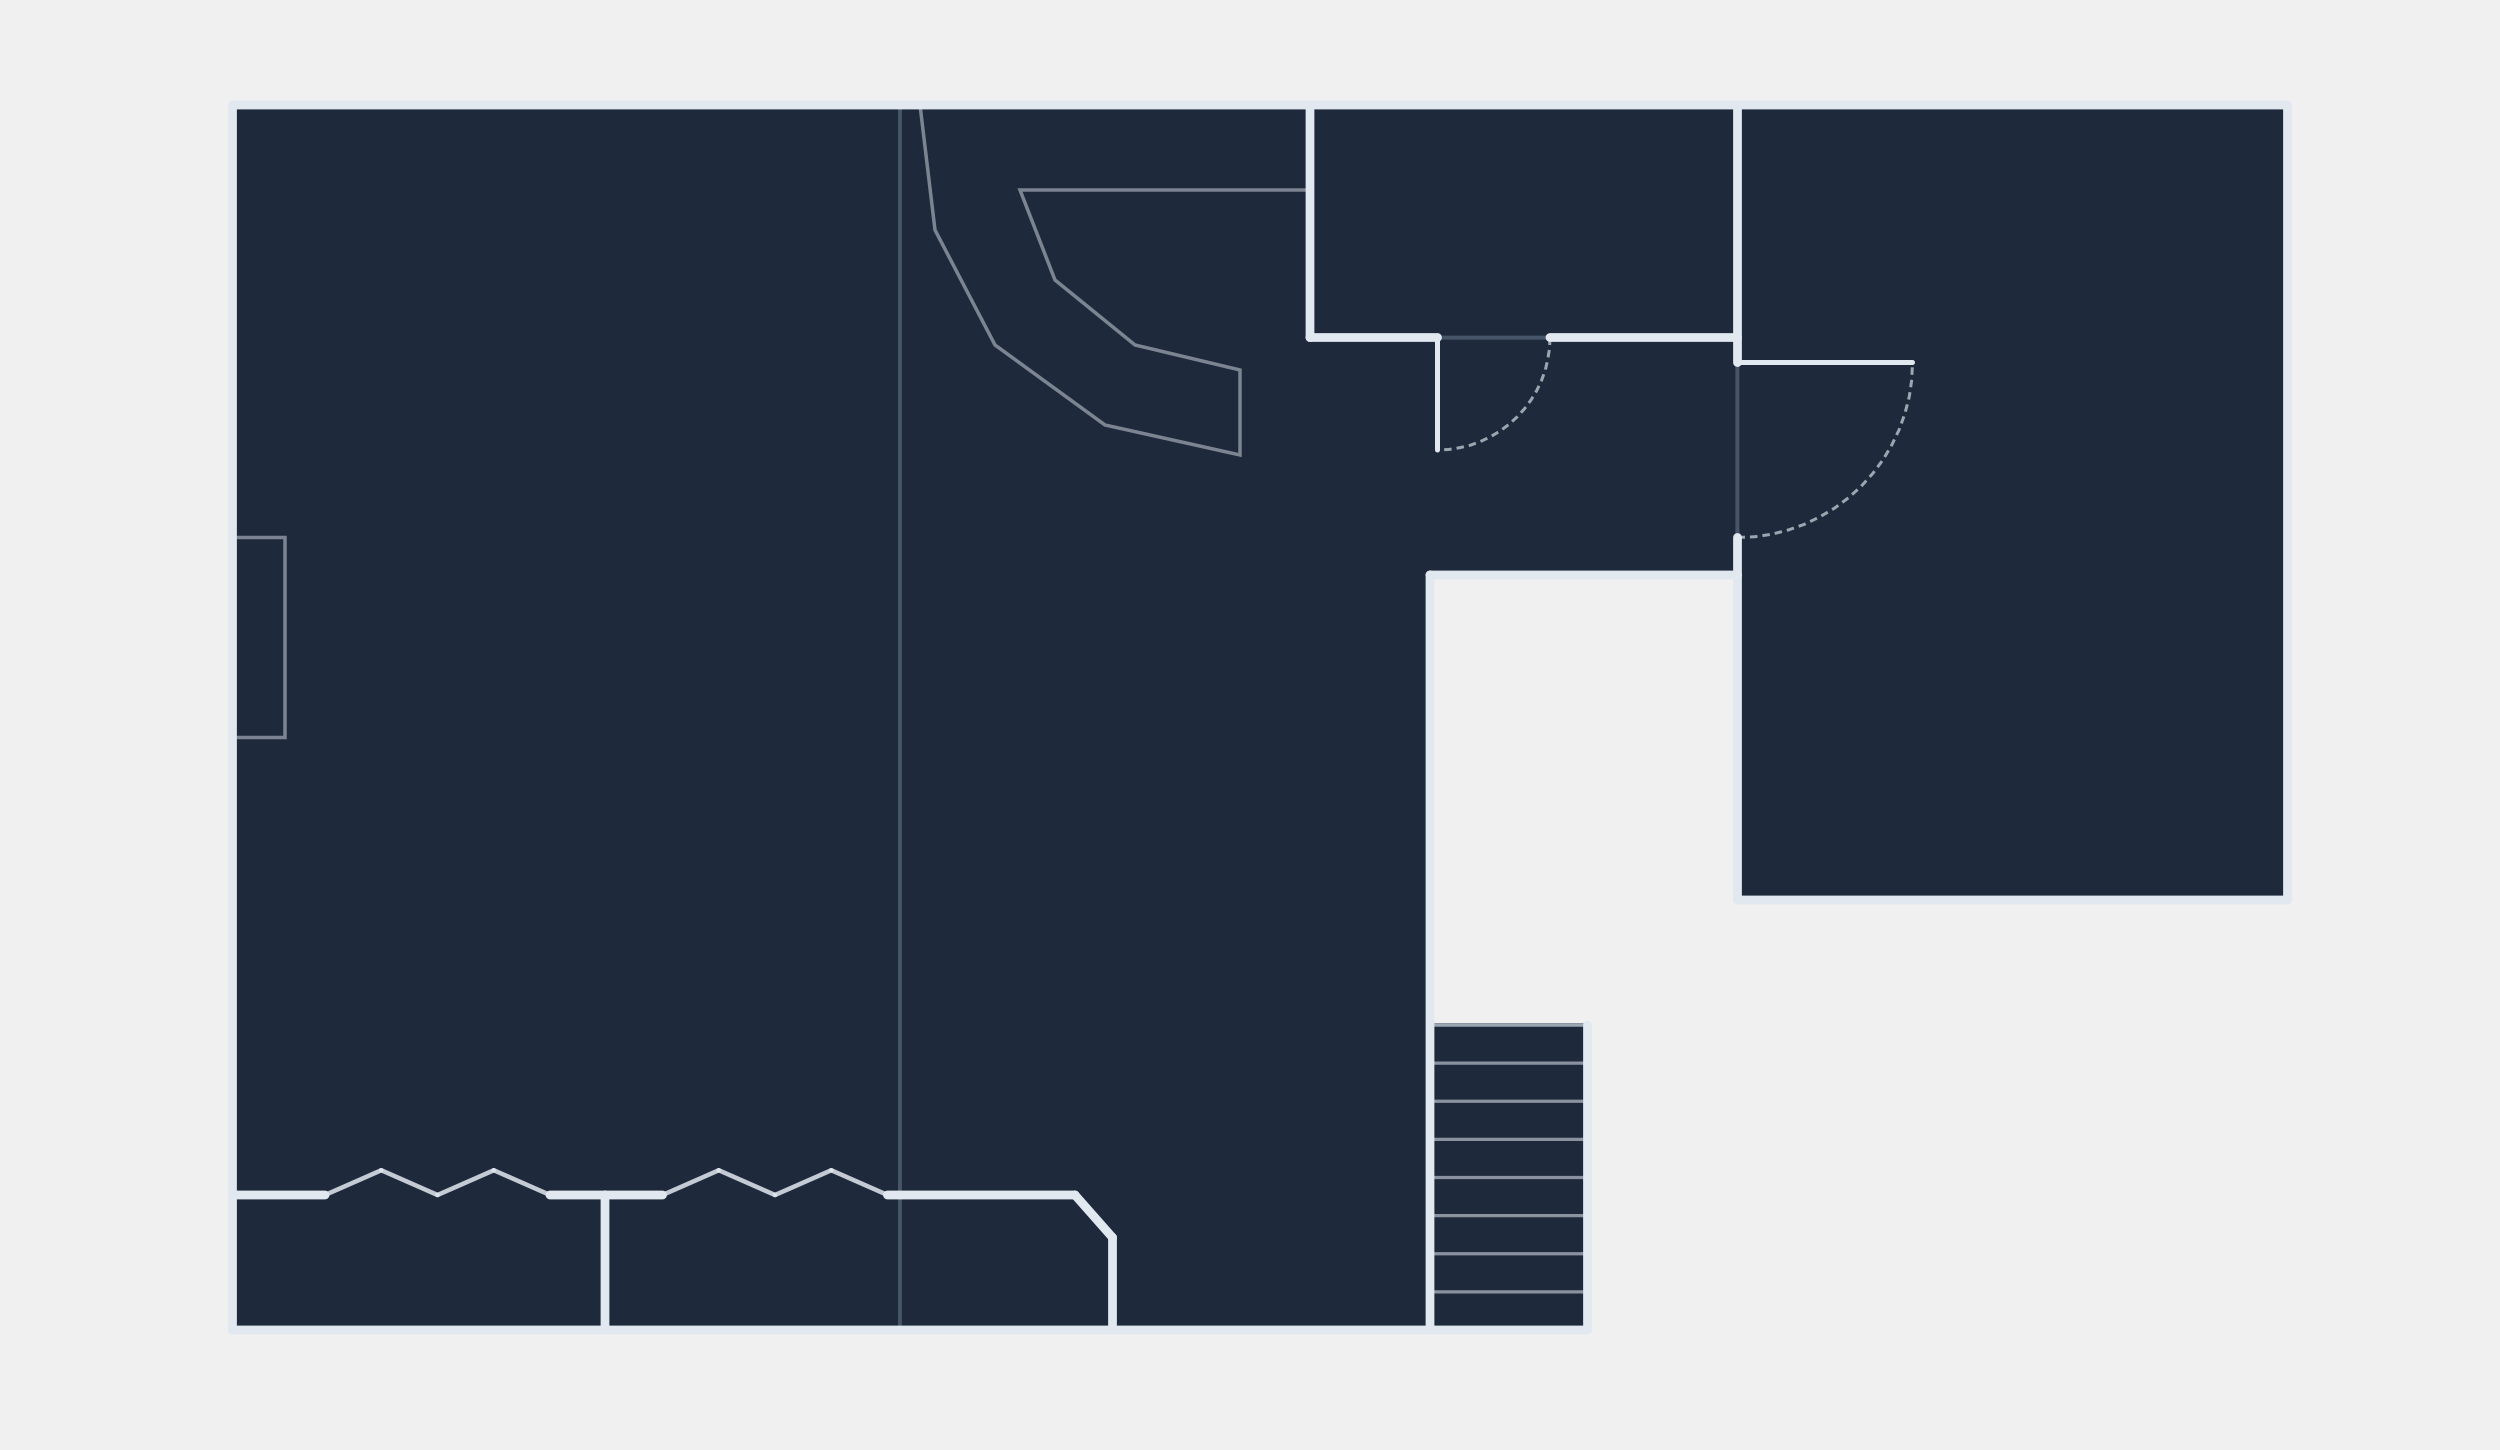
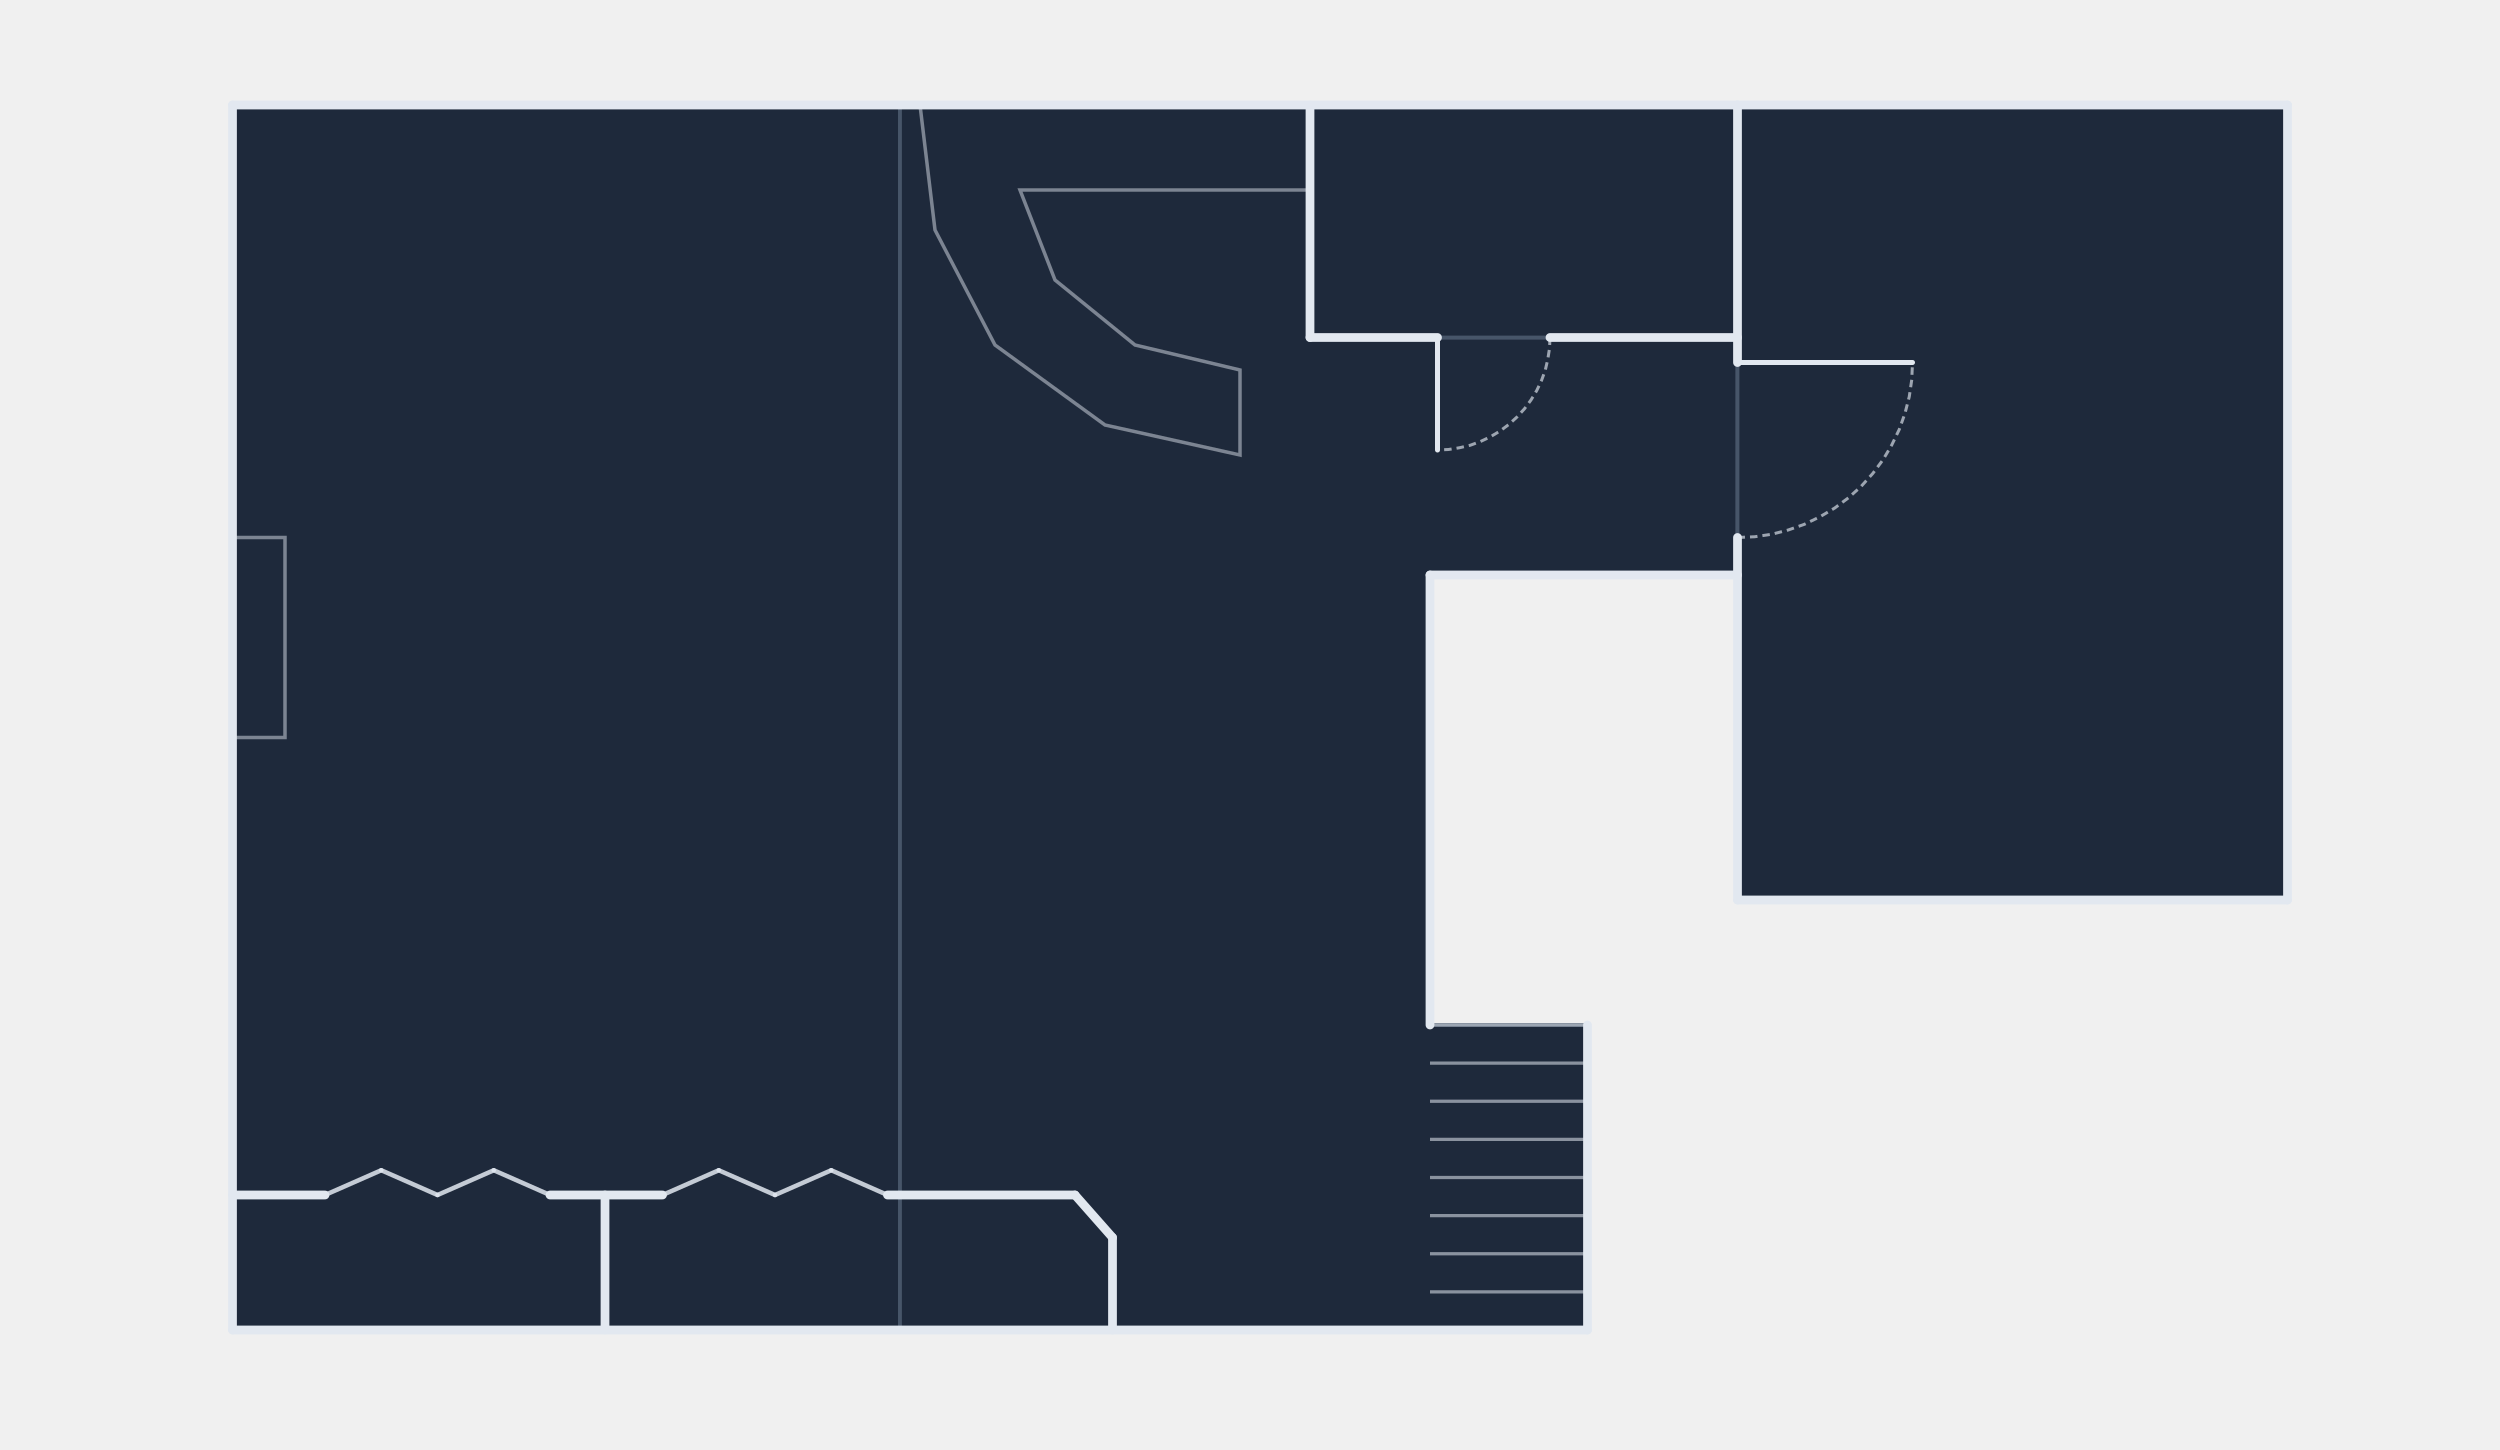
<svg xmlns="http://www.w3.org/2000/svg" viewBox="0 0 1000 580" width="1000" height="580" data-floor="basement">
  <defs>
    <style>
      .fp-bg { fill: none; }
      .fp-room { fill: #1e293b; stroke: #475569; stroke-width: 1.5; transition: fill 0.35s ease, opacity 0.2s ease; cursor: pointer; }
      .fp-room:hover { filter: brightness(1.12); }
      .fp-room-estimated { stroke-dasharray: 5 3; }
      .fp-wall { stroke: #e2e8f0; stroke-width: 3.5; stroke-linecap: round; fill: none; pointer-events: none; }
      .fp-door-leaf { stroke: #e2e8f0; stroke-width: 2; stroke-linecap: round; fill: none; pointer-events: none; }
      .fp-door-arc { stroke: #e2e8f0; stroke-width: 1.2; stroke-dasharray: 3 2; stroke-opacity: 0.65; fill: none; pointer-events: none; }
      .fp-bifold { stroke: #e2e8f0; stroke-width: 1.8; stroke-linecap: round; stroke-opacity: 0.85; fill: none; pointer-events: none; }
      .fp-stairs { stroke: #e2e8f0; stroke-width: 1.3; stroke-opacity: 0.55; fill: none; pointer-events: none; }
      .fp-fixture { stroke: #e2e8f0; stroke-width: 1.4; stroke-opacity: 0.48; fill: none; pointer-events: none; }
      .fp-label { fill: #f1f5f9; font-family: system-ui, -apple-system, sans-serif; font-size: 12px; font-weight: 600; text-anchor: middle; pointer-events: none; paint-order: stroke; stroke: #0f172a; stroke-width: 3px; stroke-linejoin: round; }
      .fp-temp { fill: #ffffff; font-family: system-ui, -apple-system, sans-serif; font-size: 14px; font-weight: 700; text-anchor: middle; pointer-events: none; paint-order: stroke; stroke: #0f172a; stroke-width: 3.5px; stroke-linejoin: round; }
      .fp-temp-estimated { font-style: italic; opacity: 0.92; }
      .fp-title { fill: #f8fafc; font-family: system-ui, -apple-system, sans-serif; font-size: 15px; font-weight: 700; }
      .fp-subtitle { fill: #94a3b8; font-family: system-ui, -apple-system, sans-serif; font-size: 11px; }
    </style>
  </defs>
  <rect class="fp-bg" x="0" y="0" width="1000" height="580" rx="12" />
  <g id="layer-rooms">
    <path id="room.basement_theater" data-room-id="basement_theater" data-room-name="Basement Theater" class="fp-room" d="M 93,42 L 360,42 L 360,532 L 93,532 Z" />
    <path id="room.basement_play_area" data-room-id="basement_play_area" data-room-name="Basement Play Area" class="fp-room" d="M 360,42 L 524,42 L 524,135 L 695,135 L 695,230 L 572,230 L 572,410 L 635,410 L 635,532 L 360,532 Z" />
    <path id="room.basement_bathroom" data-room-id="basement_bathroom" data-room-name="Basement Bathroom" class="fp-room" d="M 524,42 L 695,42 L 695,135 L 524,135 Z" />
    <path id="room.storage_room" data-room-id="storage_room" data-room-name="Storage Room" class="fp-room" d="M 695,42 L 915,42 L 915,360 L 695,360 Z" />
  </g>
  <g id="layer-fixtures">
    <polygon class="fp-fixture" data-label="Basement Fireplace" points="93,215 114,215 114,295 93,295" />
    <polyline class="fp-fixture" data-label="Wet Bar" points="368,42 374,92 398,138 442,170 496,182 496,148 454,138 422,112 408,76 524,76" />
  </g>
  <g id="layer-stairs">
    <line class="fp-stairs" x1="572" y1="410" x2="635" y2="410" />
    <line class="fp-stairs" x1="572" y1="425.25" x2="635" y2="425.25" />
    <line class="fp-stairs" x1="572" y1="440.5" x2="635" y2="440.5" />
    <line class="fp-stairs" x1="572" y1="455.75" x2="635" y2="455.75" />
    <line class="fp-stairs" x1="572" y1="471" x2="635" y2="471" />
    <line class="fp-stairs" x1="572" y1="486.25" x2="635" y2="486.25" />
    <line class="fp-stairs" x1="572" y1="501.5" x2="635" y2="501.5" />
    <line class="fp-stairs" x1="572" y1="516.75" x2="635" y2="516.75" />
    <line class="fp-stairs" x1="572" y1="532" x2="635" y2="532" />
  </g>
  <g id="layer-walls">
    <line class="fp-wall" x1="93" y1="42" x2="695" y2="42" />
    <line class="fp-wall" x1="93" y1="42" x2="93" y2="532" />
    <line class="fp-wall" x1="93" y1="478" x2="130" y2="478" />
    <line class="fp-wall" x1="220" y1="478" x2="265" y2="478" />
    <line class="fp-wall" x1="355" y1="478" x2="430" y2="478" />
    <line class="fp-wall" x1="430" y1="478" x2="445" y2="495" />
    <line class="fp-wall" x1="445" y1="495" x2="445" y2="532" />
    <line class="fp-wall" x1="93" y1="532" x2="635" y2="532" />
-     <line class="fp-wall" x1="572" y1="230" x2="572" y2="532" />
+     <line class="fp-wall" x1="572" y1="230" x2="572" y2="410" />
    <line class="fp-wall" x1="635" y1="410" x2="635" y2="532" />
    <line class="fp-wall" x1="524" y1="42" x2="524" y2="135" />
    <line class="fp-wall" x1="524" y1="135" x2="575" y2="135" />
    <line class="fp-wall" x1="620" y1="135" x2="695" y2="135" />
    <line class="fp-wall" x1="572" y1="230" x2="695" y2="230" />
    <line class="fp-wall" x1="695" y1="42" x2="695" y2="145" />
    <line class="fp-wall" x1="695" y1="215" x2="695" y2="360" />
    <line class="fp-wall" x1="695" y1="42" x2="915" y2="42" />
    <line class="fp-wall" x1="915" y1="42" x2="915" y2="360" />
    <line class="fp-wall" x1="695" y1="360" x2="915" y2="360" />
    <line class="fp-wall" x1="242" y1="478" x2="242" y2="532" />
  </g>
  <g id="layer-doors">
    <line class="fp-bifold" x1="130.0" y1="478.0" x2="152.5" y2="468.1" />
    <line class="fp-bifold" x1="152.5" y1="468.1" x2="175.0" y2="478.0" />
    <line class="fp-bifold" x1="175.0" y1="478.0" x2="197.5" y2="468.1" />
    <line class="fp-bifold" x1="197.5" y1="468.1" x2="220.0" y2="478.0" />
    <line class="fp-bifold" x1="265.0" y1="478.0" x2="287.5" y2="468.1" />
    <line class="fp-bifold" x1="287.5" y1="468.1" x2="310.0" y2="478.0" />
    <line class="fp-bifold" x1="310.0" y1="478.0" x2="332.5" y2="468.1" />
    <line class="fp-bifold" x1="332.5" y1="468.1" x2="355.0" y2="478.0" />
    <line class="fp-door-leaf" x1="575.0" y1="135.0" x2="575.0" y2="180.0" />
    <polyline class="fp-door-arc" points="620.0,135.0 619.8,139.4 619.1,143.8 618.1,148.1 616.6,152.2 614.7,156.2 612.4,160.0 609.8,163.5 606.8,166.8 603.5,169.8 600.0,172.4 596.2,174.7 592.2,176.6 588.1,178.1 583.8,179.1 579.4,179.8 575.0,180.0" />
    <line class="fp-door-leaf" x1="695.0" y1="145.0" x2="765.0" y2="145.0" />
    <polyline class="fp-door-arc" points="695.0,215.0 701.9,214.7 708.7,213.7 715.3,212.0 721.8,209.7 728.0,206.7 733.9,203.2 739.4,199.1 744.5,194.5 749.1,189.4 753.2,183.9 756.7,178.0 759.7,171.8 762.0,165.3 763.7,158.7 764.7,151.9 765.0,145.0" />
  </g>
</svg>
